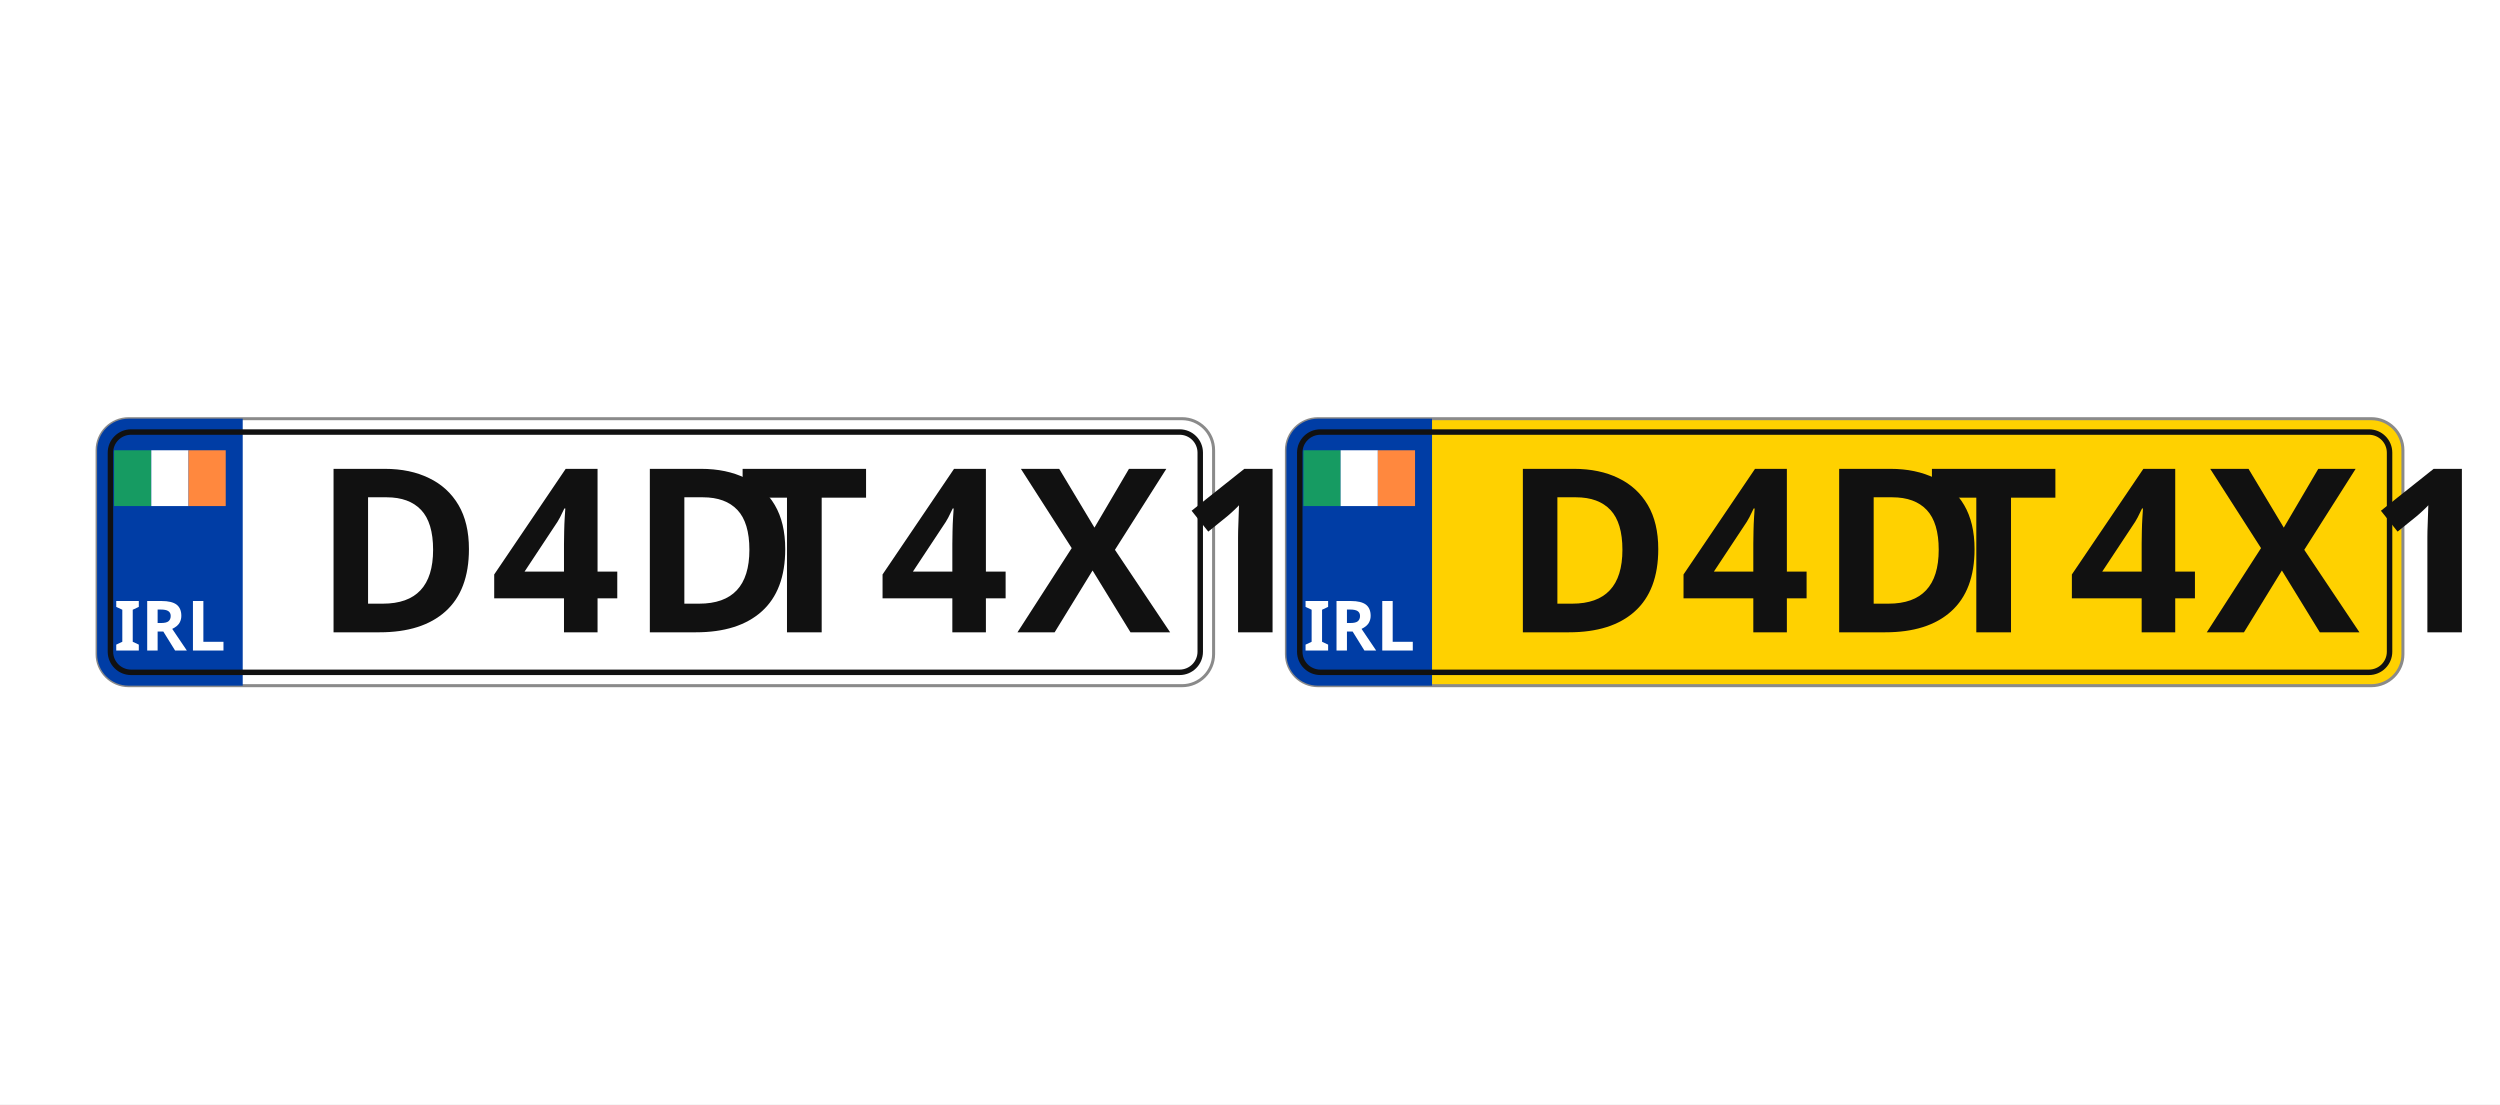
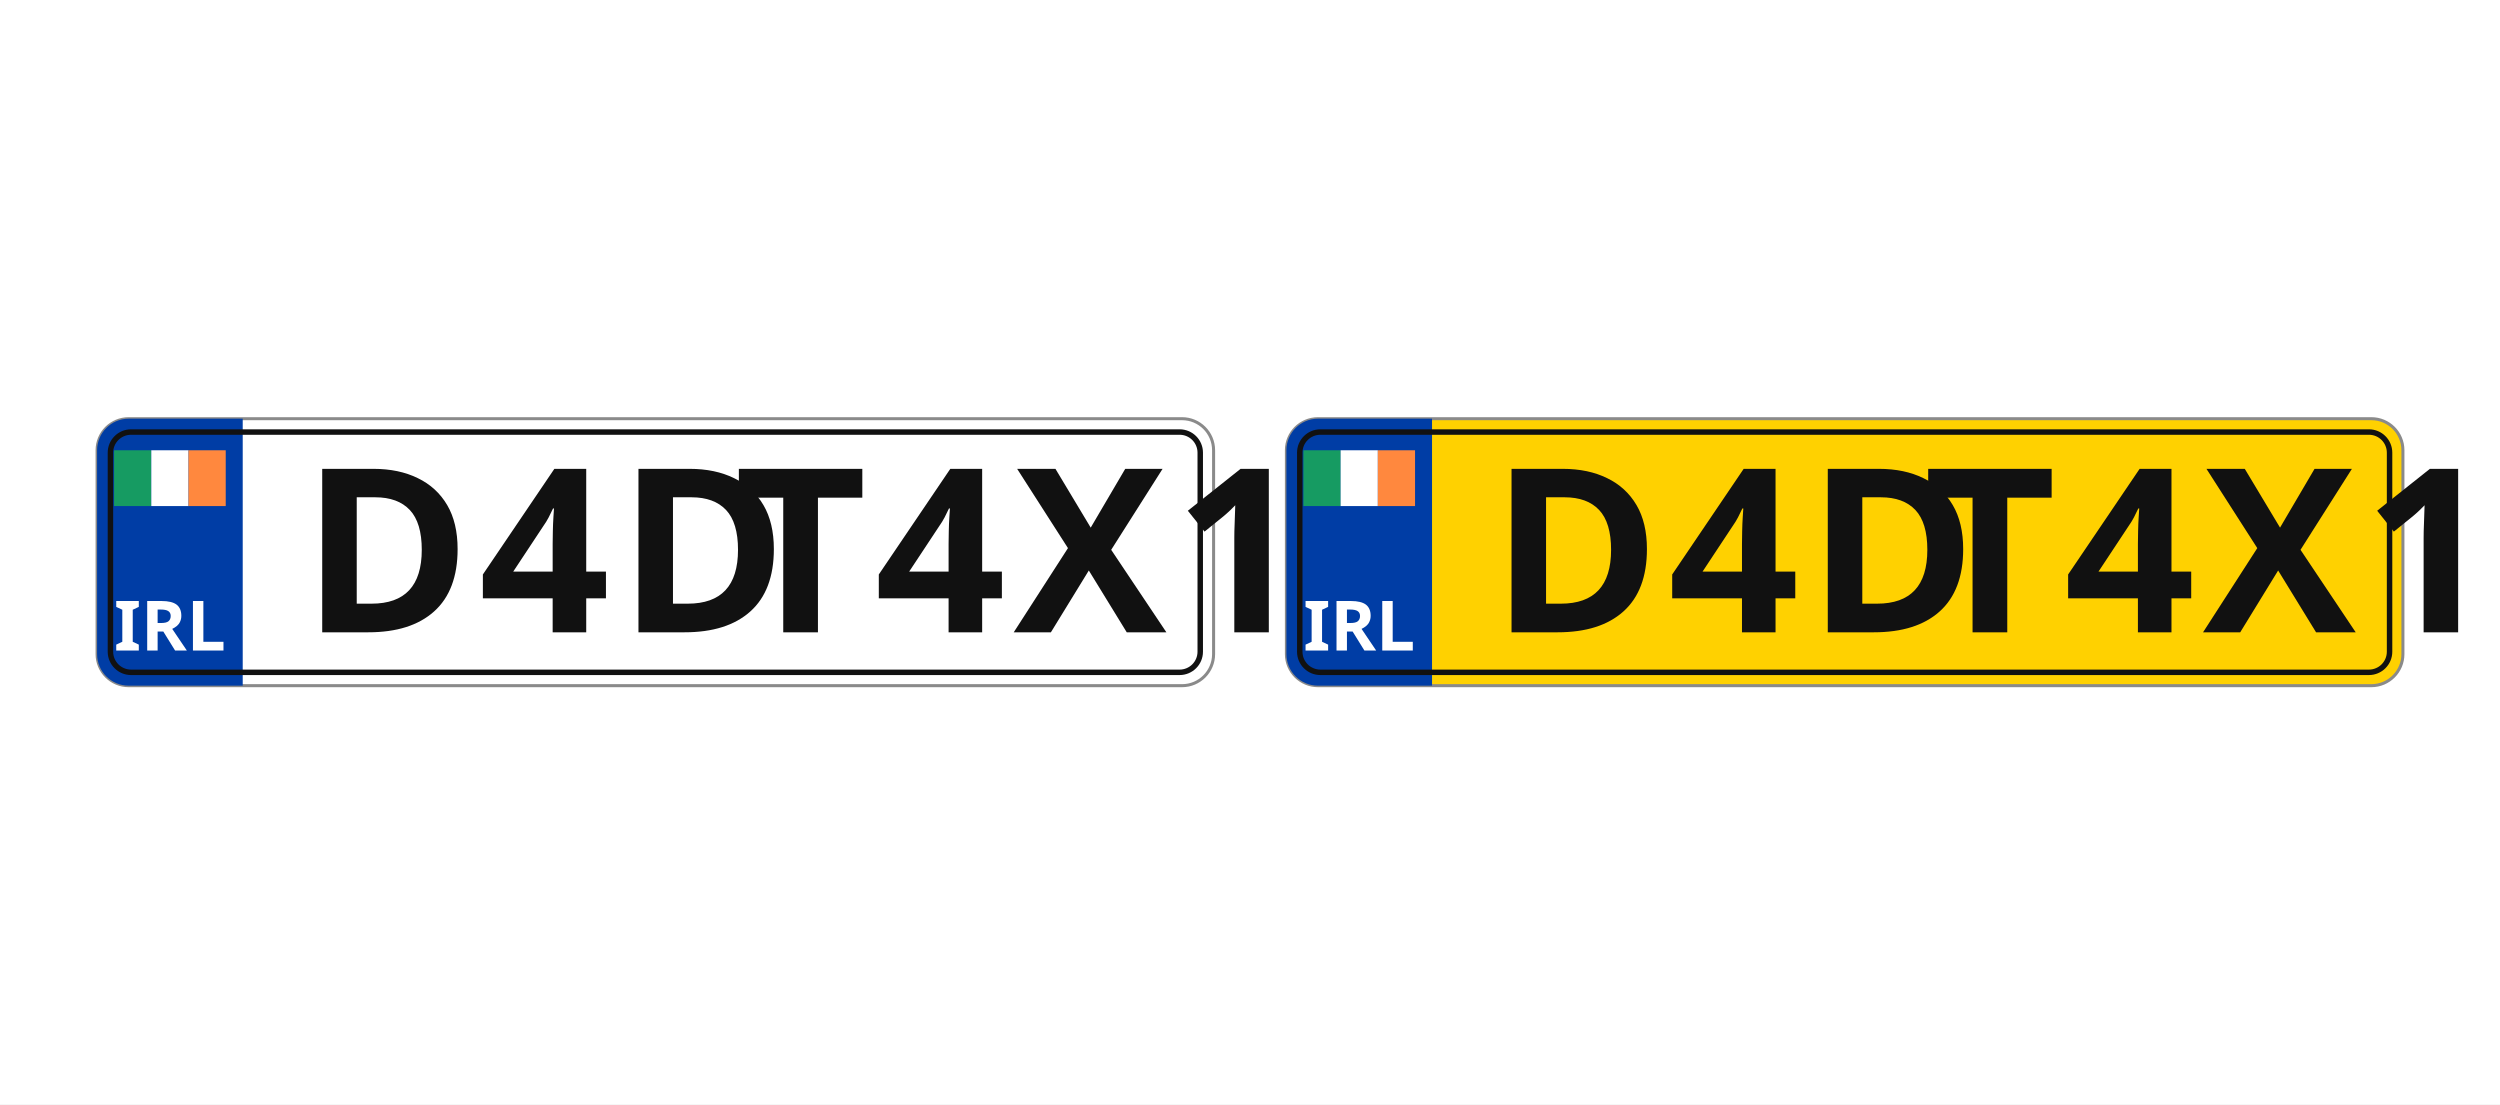
<svg xmlns="http://www.w3.org/2000/svg" width="206mm" height="91mm" viewBox="0 0 206 91">
  <g id="Background">
    <rect width="206.0" height="91.0" fill="#FFFFFF" />
  </g>
  <g id="front">
    <clipPath id="frontc">
      <rect x="8.000" y="34.500" width="92.0" height="22.0" rx="2.6" />
    </clipPath>
    <rect x="8.000" y="34.500" width="92.0" height="22.0" rx="2.6" fill="#FFFFFF" stroke="#8A8A8A" stroke-width="0.25" />
    <g clip-path="url(#frontc)">
      <rect id="frontband" x="8.000" y="34.500" width="12.0" height="22.0" fill="#003DA5" />
    </g>
    <svg x="9.400" y="37.100" width="9.200" height="4.600" viewBox="0 0 3 1.5">
      <rect width="1" height="1.5" fill="#169B62" />
      <rect x="1" width="1" height="1.5" fill="#FFFFFF" />
      <rect x="2" width="1" height="1.5" fill="#FF883E" />
    </svg>
    <text x="14.000" y="53.600" font-family="Barlow Condensed" font-weight="700" font-size="5.714" fill="#FFFFFF" text-anchor="middle">IRL</text>
-     <g id="frontreg" font-family="Barlow Condensed" font-weight="600" font-size="18.857" letter-spacing="0.660" fill="#111111">
-       <text x="25.782" y="52.100">D4D</text>
-       <text x="60.818" y="52.100">T4X1</text>
+     <g id="frontreg" font-family="Barlow Condensed" font-weight="700" font-size="18.857" letter-spacing="0.660" fill="#111111">
+       <text x="24.848" y="52.100">D4D</text>
+       <text x="60.507" y="52.100">T4X1</text>
    </g>
    <rect x="9.100" y="35.600" width="89.800" height="19.800" rx="1.7" fill="none" stroke="#111111" stroke-width="0.45" />
  </g>
  <g id="rear">
    <clipPath id="rearc">
      <rect x="106.000" y="34.500" width="92.0" height="22.0" rx="2.6" />
    </clipPath>
    <rect x="106.000" y="34.500" width="92.0" height="22.0" rx="2.6" fill="#FFD100" stroke="#8A8A8A" stroke-width="0.25" />
    <g clip-path="url(#rearc)">
      <rect id="rearband" x="106.000" y="34.500" width="12.0" height="22.0" fill="#003DA5" />
    </g>
    <svg x="107.400" y="37.100" width="9.200" height="4.600" viewBox="0 0 3 1.5">
      <rect width="1" height="1.5" fill="#169B62" />
      <rect x="1" width="1" height="1.5" fill="#FFFFFF" />
      <rect x="2" width="1" height="1.5" fill="#FF883E" />
    </svg>
    <text x="112.000" y="53.600" font-family="Barlow Condensed" font-weight="700" font-size="5.714" fill="#FFFFFF" text-anchor="middle">IRL</text>
-     <g id="rearreg" font-family="Barlow Condensed" font-weight="600" font-size="18.857" letter-spacing="0.660" fill="#111111">
-       <text x="123.782" y="52.100">D4D</text>
-       <text x="158.818" y="52.100">T4X1</text>
+     <g id="rearreg" font-family="Barlow Condensed" font-weight="700" font-size="18.857" letter-spacing="0.660" fill="#111111">
+       <text x="122.848" y="52.100">D4D</text>
+       <text x="158.507" y="52.100">T4X1</text>
    </g>
    <rect x="107.100" y="35.600" width="89.800" height="19.800" rx="1.7" fill="none" stroke="#111111" stroke-width="0.45" />
  </g>
  <g id="Guides" style="display:none" fill="none" stroke-width="0.2">
    <rect x="3.0" y="3.0" width="200.0" height="85.0" stroke="#00AEEF" stroke-dasharray="2,1" />
    <rect x="6.0" y="6.0" width="194.0" height="79.0" stroke="#EC008C" stroke-dasharray="1,1" />
  </g>
</svg>
